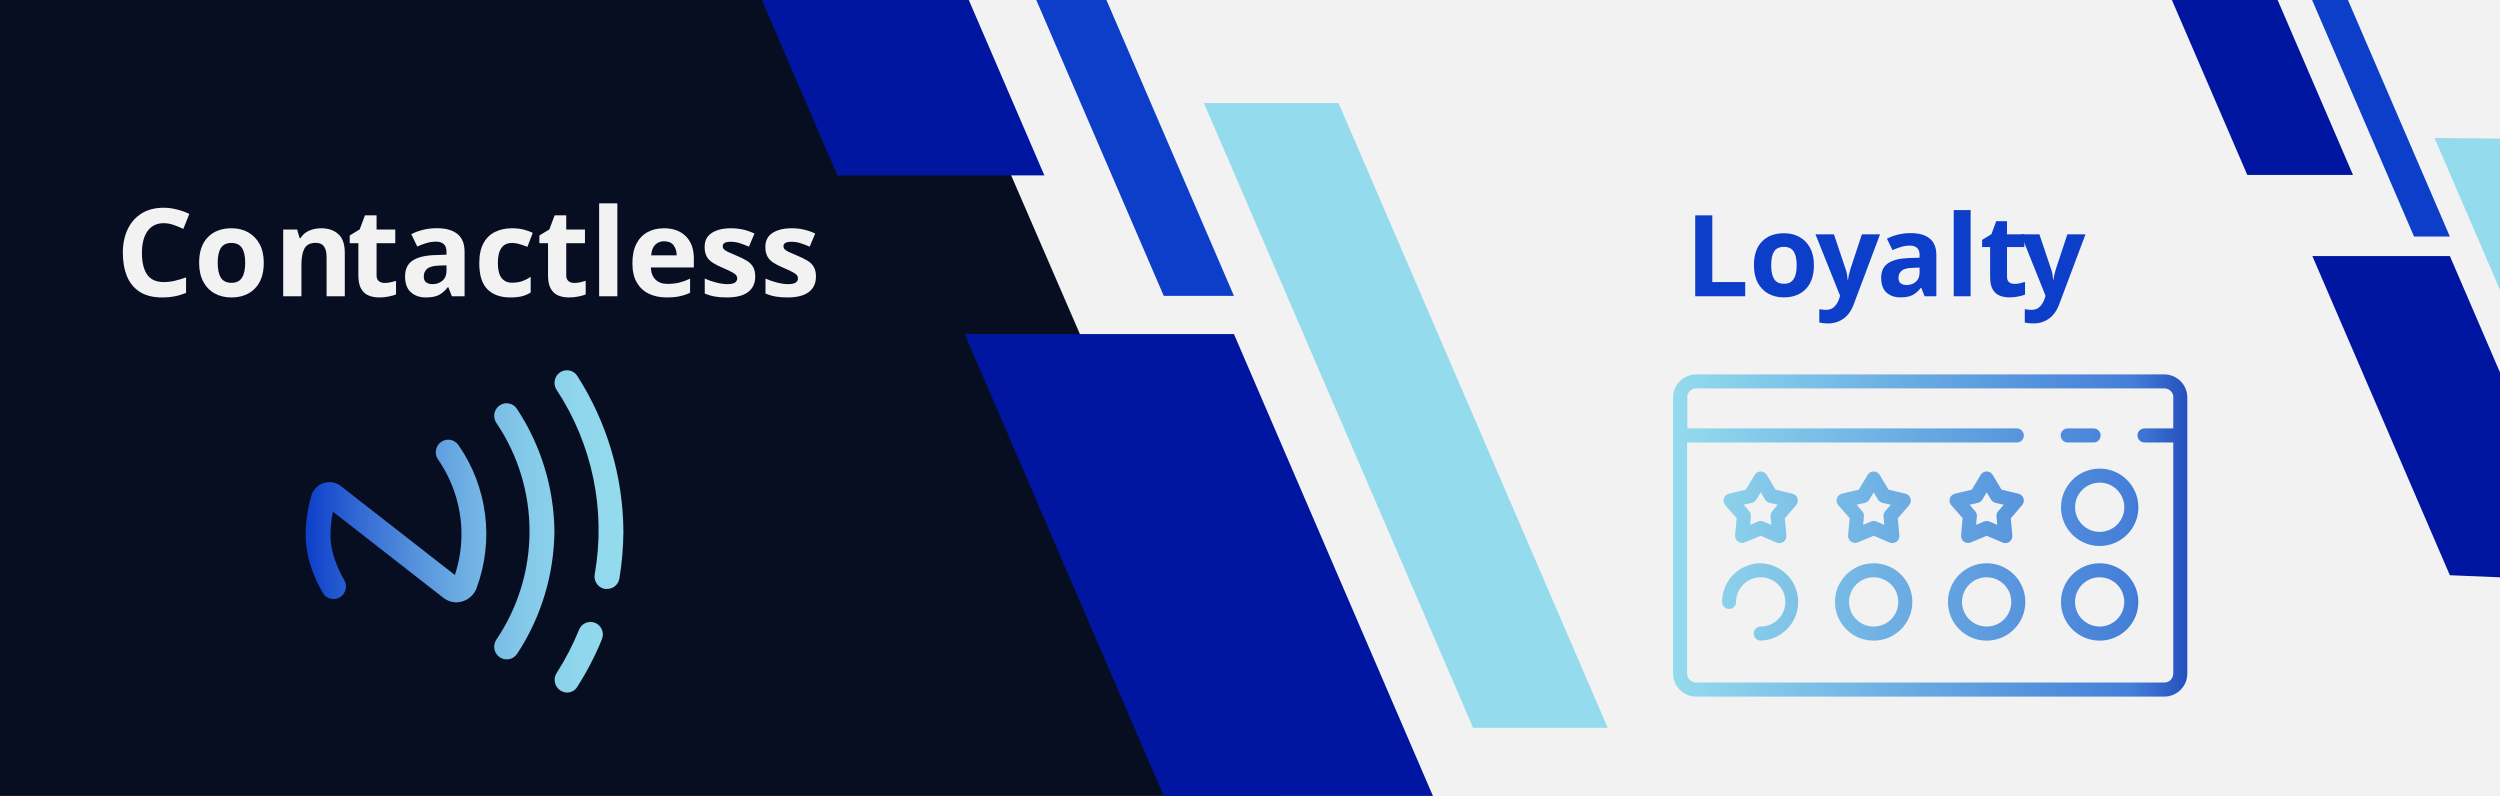
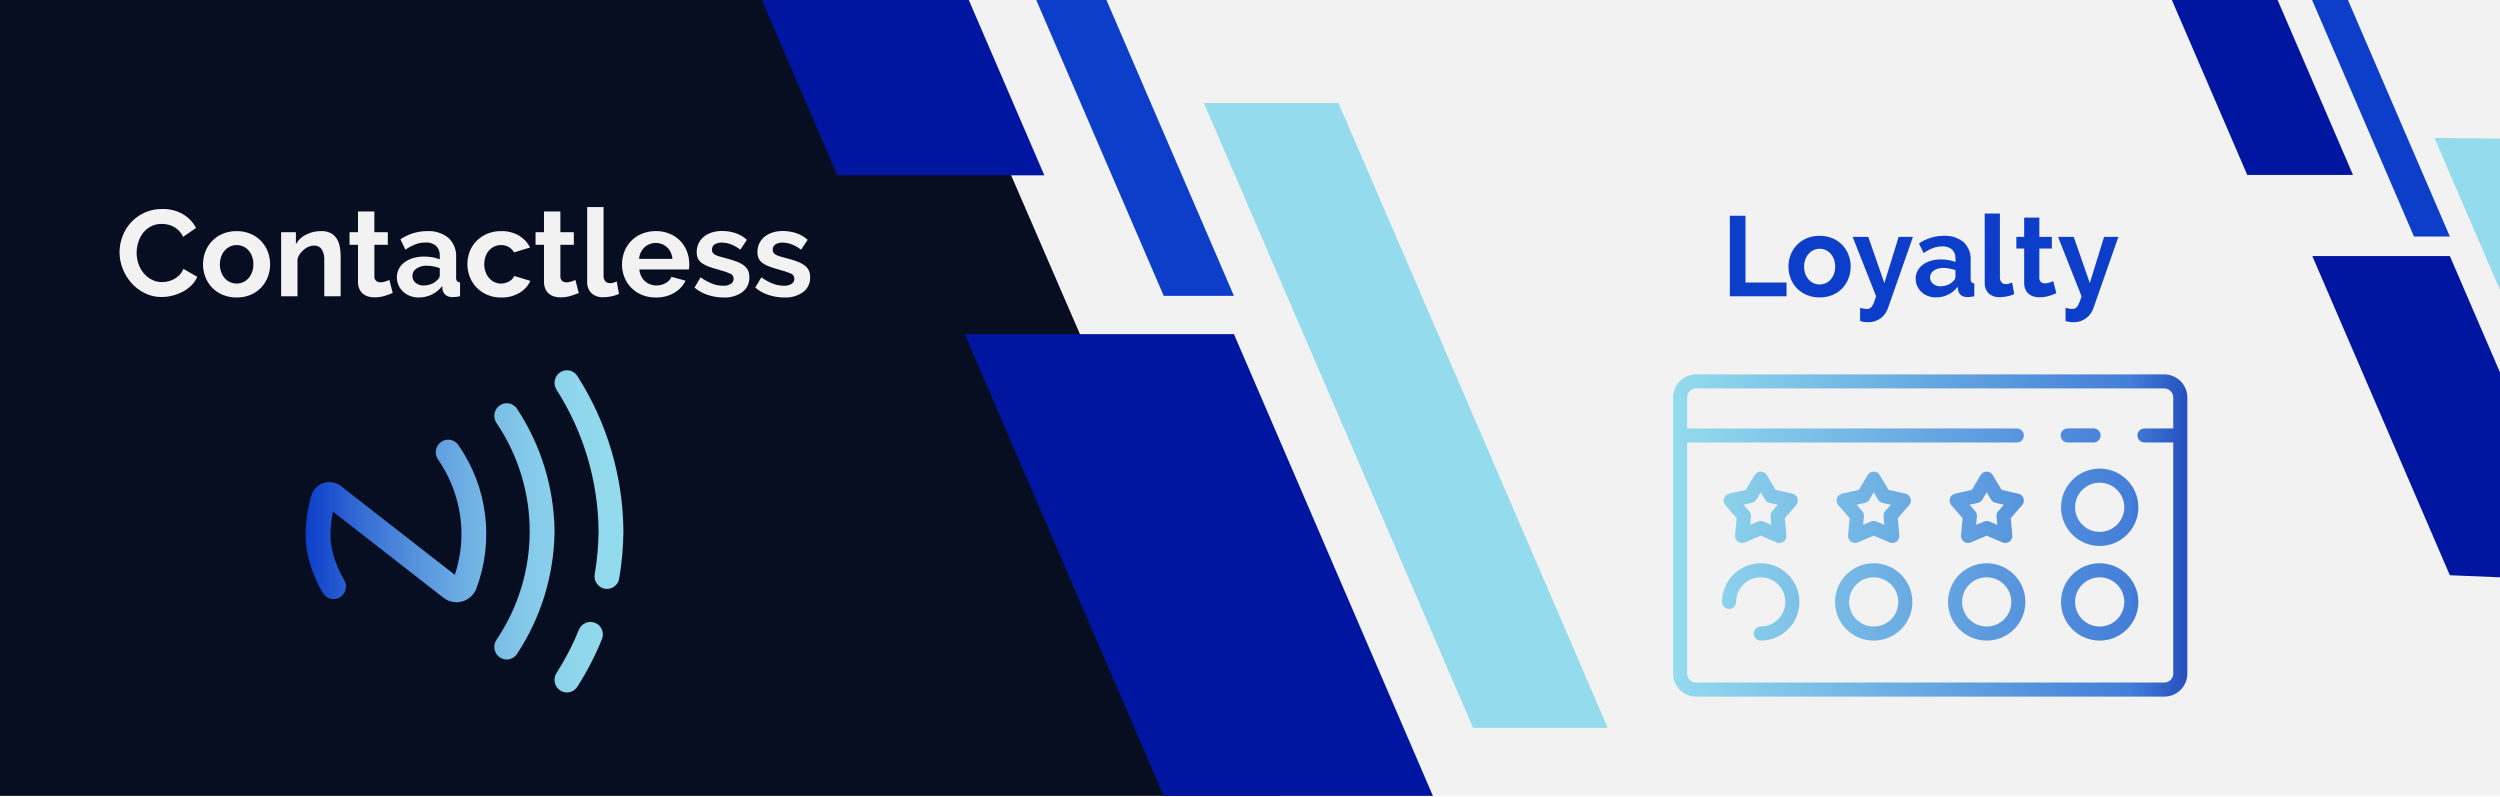
- <svg xmlns="http://www.w3.org/2000/svg" viewBox="0 0 622.27 198.22">
+ <svg xmlns="http://www.w3.org/2000/svg" viewBox="0 0 622.274 198.221">
  <defs>
-     <style>.cls-1{fill:none;}.cls-14,.cls-2{fill:#f2f2f2;}.cls-3{opacity:0.4;}.cls-4{fill:#080e22;}.cls-5{clip-path:url(#clip-path);}.cls-6{fill:#94dbed;}.cls-7{fill:#0016a1;}.cls-8,.cls-9{fill:#0d3eca;}.cls-9{font-size:28.22px;}.cls-14,.cls-9{font-family:Raleway-Bold, Raleway;font-weight:700;}.cls-10{letter-spacing:-0.02em;}.cls-11{letter-spacing:-0.02em;}.cls-12{letter-spacing:-0.01em;}.cls-13{letter-spacing:-0.03em;}.cls-14{font-size:30.42px;}.cls-15{letter-spacing:-0.01em;}.cls-16{fill:url(#linear-gradient);}.cls-17{fill:url(#linear-gradient-2);}</style>
+     <style>.cls-1{fill:none;}.cls-2{fill:#f2f2f2;}.cls-3{opacity:0.4;}.cls-4{fill:#080e22;}.cls-5{clip-path:url(#clip-path);}.cls-6{fill:#94dbed;}.cls-7{fill:#0016a1;}.cls-8{fill:#0d3eca;}.cls-9{fill:url(#linear-gradient);}.cls-10{fill:url(#linear-gradient-2);}</style>
    <clipPath id="clip-path">
-       <rect class="cls-1" width="622.27" height="198.11" transform="translate(622.27 198.11) rotate(180)" />
+       <rect class="cls-1" width="622.274" height="198.106" transform="translate(622.274 198.106) rotate(180)" />
    </clipPath>
-     <linearGradient id="linear-gradient" x1="416.44" y1="133.29" x2="562.97" y2="133.29" gradientUnits="userSpaceOnUse">
+     <linearGradient id="linear-gradient" x1="416.444" y1="133.288" x2="562.968" y2="133.288" gradientUnits="userSpaceOnUse">
      <stop offset="0" stop-color="#94dbed" />
-       <stop offset="0.78" stop-color="#447ed8" />
-       <stop offset="0.99" stop-color="#0016a1" />
+       <stop offset="0.776" stop-color="#447ed8" />
+       <stop offset="0.995" stop-color="#0016a1" />
    </linearGradient>
-     <linearGradient id="linear-gradient-2" x1="76.08" y1="132.26" x2="155.17" y2="132.26" gradientUnits="userSpaceOnUse">
+     <linearGradient id="linear-gradient-2" x1="76.075" y1="132.262" x2="155.173" y2="132.262" gradientUnits="userSpaceOnUse">
      <stop offset="0" stop-color="#0d3eca" />
-       <stop offset="0.17" stop-color="#336ad4" />
-       <stop offset="0.35" stop-color="#5693dd" />
-       <stop offset="0.52" stop-color="#71b2e4" />
-       <stop offset="0.69" stop-color="#84c9e9" />
-       <stop offset="0.86" stop-color="#90d6ec" />
+       <stop offset="0.167" stop-color="#336ad4" />
+       <stop offset="0.347" stop-color="#5693dd" />
+       <stop offset="0.524" stop-color="#71b2e4" />
+       <stop offset="0.695" stop-color="#84c9e9" />
+       <stop offset="0.857" stop-color="#90d6ec" />
      <stop offset="1" stop-color="#94dbed" />
    </linearGradient>
  </defs>
  <g id="Layer_2" data-name="Layer 2">
    <g id="OBJECTS">
-       <rect class="cls-2" width="622.27" height="198.11" transform="translate(622.27 198.11) rotate(180)" />
-       <polygon class="cls-4" points="0 198.11 318.59 198.11 232.78 0 0 0 0 198.11" />
+       <rect class="cls-2" width="622.274" height="198.106" transform="translate(622.274 198.106) rotate(180)" />
+       <polygon class="cls-4" points="0 198.106 318.594 198.106 232.781 0 0 0 0 198.106" />
      <g class="cls-5">
-         <polygon class="cls-6" points="400.17 181.16 333.17 25.66 299.67 25.66 366.67 181.16 400.17 181.16" />
-         <polygon class="cls-7" points="356.71 198.22 307.14 83.16 240.14 83.16 289.71 198.22 356.71 198.22" />
-         <polygon class="cls-8" points="307.14 73.65 275.4 0 257.94 0 289.67 73.65 307.14 73.65" />
-         <polygon class="cls-7" points="259.95 43.65 241.14 0 189.63 0 208.44 43.65 259.95 43.65" />
-         <polygon class="cls-6" points="622.27 57.89 622.27 34.5 605.98 34.35 622.27 72.17 622.27 57.89" />
-         <polygon class="cls-7" points="622.27 92.7 609.79 63.73 575.56 63.73 609.79 143.18 622.27 143.7 622.27 92.7" />
-         <polygon class="cls-8" points="609.79 58.87 584.42 0 575.5 0 600.87 58.87 609.79 58.87" />
-         <polygon class="cls-7" points="585.68 43.54 566.92 0 540.6 0 559.37 43.54 585.68 43.54" />
+         <polygon class="cls-6" points="400.169 181.155 333.169 25.661 299.669 25.661 366.669 181.155 400.169 181.155" />
+         <polygon class="cls-7" points="356.714 198.221 307.137 83.163 240.137 83.163 289.714 198.221 356.714 198.221" />
+         <polygon class="cls-8" points="307.137 73.651 275.402 0 257.935 0 289.67 73.651 307.137 73.651" />
+         <polygon class="cls-7" points="259.947 43.646 241.14 0 189.635 0 208.441 43.646 259.947 43.646" />
+         <polygon class="cls-6" points="622.274 57.891 622.274 34.496 605.977 34.353 622.274 72.175 622.274 57.891" />
+         <polygon class="cls-7" points="622.274 92.7 609.793 63.734 575.559 63.734 609.793 143.183 622.274 143.699 622.274 92.7" />
+         <polygon class="cls-8" points="609.793 58.874 584.425 0 575.5 0 600.868 58.874 609.793 58.874" />
+         <polygon class="cls-7" points="585.681 43.543 566.919 0 540.603 0 559.365 43.543 585.681 43.543" />
      </g>
-       <text class="cls-9" transform="translate(419.41 73.74)">
-         <tspan class="cls-10">L</tspan>
-         <tspan class="cls-11" x="15.89" y="0">o</tspan>
-         <tspan class="cls-12" x="32.48" y="0">y</tspan>
-         <tspan x="47.64" y="0">alt</tspan>
-         <tspan class="cls-13" x="83.62" y="0">y</tspan>
-       </text>
-       <text class="cls-14" transform="translate(28.81 73.74)">Co<tspan class="cls-15" x="39.31" y="0">n</tspan>
-         <tspan x="57.53" y="0">tactless</tspan>
-       </text>
-       <text />
-       <text />
+       <path class="cls-8" d="M430.571,73.743V53.706h3.895V70.329h10.217v3.414Z" />
+       <path class="cls-8" d="M452.923,74.026a8.112,8.112,0,0,1-3.245-.621,7.271,7.271,0,0,1-2.441-1.68,7.414,7.414,0,0,1-1.539-2.441,7.972,7.972,0,0,1-.536-2.906,8.056,8.056,0,0,1,.536-2.935A7.414,7.414,0,0,1,447.237,61a7.269,7.269,0,0,1,2.441-1.679,8.1,8.1,0,0,1,3.245-.622,8,8,0,0,1,3.231.622A7.31,7.31,0,0,1,458.581,61a7.4,7.4,0,0,1,1.538,2.441,8.035,8.035,0,0,1,.536,2.935,7.951,7.951,0,0,1-.536,2.906,7.522,7.522,0,0,1-1.523,2.441,7.138,7.138,0,0,1-2.428,1.68A8.112,8.112,0,0,1,452.923,74.026Zm-3.866-7.648a5.143,5.143,0,0,0,.3,1.792,4.389,4.389,0,0,0,.818,1.4,3.662,3.662,0,0,0,1.229.917,3.744,3.744,0,0,0,3.047,0,3.668,3.668,0,0,0,1.228-.917,4.361,4.361,0,0,0,.818-1.411,5.265,5.265,0,0,0,.3-1.807,5.169,5.169,0,0,0-.3-1.777,4.355,4.355,0,0,0-.818-1.412,3.682,3.682,0,0,0-1.228-.917,3.605,3.605,0,0,0-1.524-.324,3.476,3.476,0,0,0-1.523.338,3.845,3.845,0,0,0-1.229.932,4.35,4.35,0,0,0-.818,1.411A5.175,5.175,0,0,0,449.057,66.378Z" />
+       <path class="cls-8" d="M463,76.622a7.457,7.457,0,0,0,.932.212,5.069,5.069,0,0,0,.762.07,1.614,1.614,0,0,0,.676-.141,1.45,1.45,0,0,0,.565-.494,4.831,4.831,0,0,0,.509-.973q.253-.621.536-1.553l-5.842-14.788h3.894l4.007,11.515,3.556-11.515h3.557l-6.209,17.724a5.311,5.311,0,0,1-1.834,2.54,5.167,5.167,0,0,1-3.218.987,6.248,6.248,0,0,1-.917-.07A5.95,5.95,0,0,1,463,79.9Z" />
+       <path class="cls-8" d="M481.878,74.026a5.616,5.616,0,0,1-2-.353,4.8,4.8,0,0,1-1.608-.988,4.6,4.6,0,0,1-1.059-1.482,4.483,4.483,0,0,1-.381-1.862,4.106,4.106,0,0,1,.466-1.933,4.437,4.437,0,0,1,1.3-1.51,6.459,6.459,0,0,1,1.99-.974,8.679,8.679,0,0,1,2.54-.352,10.933,10.933,0,0,1,1.933.169,7.922,7.922,0,0,1,1.68.48v-.847a2.966,2.966,0,0,0-.833-2.257,3.46,3.46,0,0,0-2.469-.791,6.544,6.544,0,0,0-2.315.423,10.8,10.8,0,0,0-2.314,1.242l-1.157-2.4A10.922,10.922,0,0,1,483.8,58.7a7.205,7.205,0,0,1,4.953,1.567,5.738,5.738,0,0,1,1.764,4.529v4.6a1.324,1.324,0,0,0,.212.847.922.922,0,0,0,.691.282v3.217a8.4,8.4,0,0,1-1.665.2,2.519,2.519,0,0,1-1.651-.48,2.061,2.061,0,0,1-.72-1.27l-.084-.818a6.543,6.543,0,0,1-2.4,1.975A6.886,6.886,0,0,1,481.878,74.026Zm1.072-2.766a4.929,4.929,0,0,0,1.821-.339,3.3,3.3,0,0,0,1.341-.9,1.359,1.359,0,0,0,.621-1.072V67.253a9.21,9.21,0,0,0-1.468-.409,7.872,7.872,0,0,0-1.525-.156,4.039,4.039,0,0,0-2.4.663,1.993,1.993,0,0,0-.932,1.68,2.017,2.017,0,0,0,.735,1.594A2.661,2.661,0,0,0,482.95,71.26Z" />
+       <path class="cls-8" d="M494.013,53.142H497.8V69a1.863,1.863,0,0,0,.395,1.27,1.415,1.415,0,0,0,1.129.452,2.857,2.857,0,0,0,.748-.113,5.065,5.065,0,0,0,.776-.282l.508,2.878a7.308,7.308,0,0,1-1.779.565,9.743,9.743,0,0,1-1.834.2,3.783,3.783,0,0,1-2.751-.945,3.585,3.585,0,0,1-.974-2.7Z" />
+       <path class="cls-8" d="M511.849,72.981a16.857,16.857,0,0,1-1.863.678,7.817,7.817,0,0,1-2.314.338,5.388,5.388,0,0,1-1.481-.2,3.243,3.243,0,0,1-1.214-.635,3.1,3.1,0,0,1-.833-1.129,4.083,4.083,0,0,1-.31-1.679V61.862h-1.947V58.955h1.947v-4.8h3.781v4.8h3.105v2.907h-3.105v7.225a1.338,1.338,0,0,0,.41,1.114,1.556,1.556,0,0,0,1,.325,3.478,3.478,0,0,0,1.157-.2q.564-.2.9-.339Z" />
+       <path class="cls-8" d="M514.134,76.622a7.5,7.5,0,0,0,.932.212,5.046,5.046,0,0,0,.761.07,1.62,1.62,0,0,0,.678-.141,1.45,1.45,0,0,0,.565-.494,4.889,4.889,0,0,0,.507-.973q.254-.621.536-1.553l-5.841-14.788h3.894l4.008,11.515,3.556-11.515h3.555l-6.208,17.724a5.307,5.307,0,0,1-1.835,2.54,5.157,5.157,0,0,1-3.216.987,6.251,6.251,0,0,1-.918-.07,5.975,5.975,0,0,1-.974-.24Z" />
+       <path class="cls-2" d="M29.754,62.791a11.206,11.206,0,0,1,.714-3.91A10.482,10.482,0,0,1,35.9,52.964a10.331,10.331,0,0,1,4.5-.944,9.824,9.824,0,0,1,5.157,1.309,8.364,8.364,0,0,1,3.24,3.407l-3.225,2.221a5.536,5.536,0,0,0-1.034-1.536,5.2,5.2,0,0,0-1.309-.989,5.91,5.91,0,0,0-1.46-.532,6.907,6.907,0,0,0-1.491-.168,5.658,5.658,0,0,0-2.753.639,6.049,6.049,0,0,0-1.947,1.658,7.313,7.313,0,0,0-1.172,2.313,8.736,8.736,0,0,0-.4,2.57,8.4,8.4,0,0,0,.457,2.754,7.317,7.317,0,0,0,1.293,2.327,6.48,6.48,0,0,0,2.008,1.613,5.487,5.487,0,0,0,2.572.608,6.736,6.736,0,0,0,1.52-.182,5.7,5.7,0,0,0,2.83-1.6,4.715,4.715,0,0,0,.974-1.5L49.1,68.906a6.505,6.505,0,0,1-1.475,2.145,9.5,9.5,0,0,1-2.161,1.567,11.027,11.027,0,0,1-2.57.973,11.261,11.261,0,0,1-2.678.335,9.19,9.19,0,0,1-4.229-.974,11,11,0,0,1-3.3-2.54,11.8,11.8,0,0,1-2.16-3.56A11.108,11.108,0,0,1,29.754,62.791Z" />
+       <path class="cls-2" d="M58.9,74.048a8.734,8.734,0,0,1-3.5-.67,7.854,7.854,0,0,1-2.632-1.81,8.021,8.021,0,0,1-1.658-2.632,8.573,8.573,0,0,1-.578-3.133,8.669,8.669,0,0,1,.578-3.165,8.017,8.017,0,0,1,1.658-2.631A7.854,7.854,0,0,1,55.4,58.2a8.751,8.751,0,0,1,3.5-.67,8.642,8.642,0,0,1,3.483.67A7.881,7.881,0,0,1,65,60.007a8.017,8.017,0,0,1,1.658,2.631,8.69,8.69,0,0,1,.578,3.165,8.594,8.594,0,0,1-.578,3.133,8.132,8.132,0,0,1-1.643,2.632,7.688,7.688,0,0,1-2.616,1.81A8.741,8.741,0,0,1,58.9,74.048ZM54.732,65.8a5.577,5.577,0,0,0,.319,1.932,4.726,4.726,0,0,0,.882,1.506,3.938,3.938,0,0,0,1.324.988,4.031,4.031,0,0,0,3.286,0,3.934,3.934,0,0,0,1.323-.988,4.7,4.7,0,0,0,.883-1.521,5.682,5.682,0,0,0,.319-1.948,5.587,5.587,0,0,0-.319-1.916,4.689,4.689,0,0,0-.883-1.522,3.934,3.934,0,0,0-1.323-.988A3.888,3.888,0,0,0,58.9,61a3.733,3.733,0,0,0-1.643.365,4.122,4.122,0,0,0-1.324,1,4.693,4.693,0,0,0-.882,1.521A5.616,5.616,0,0,0,54.732,65.8Z" />
+       <path class="cls-2" d="M84.791,73.743H80.714V64.8a4.668,4.668,0,0,0-.669-2.8,2.2,2.2,0,0,0-1.857-.883,3.5,3.5,0,0,0-1.247.244,4.61,4.61,0,0,0-1.2.684A5.587,5.587,0,0,0,74.72,63.1a4.165,4.165,0,0,0-.67,1.338v9.31H69.973V57.8h3.682v2.951a6.037,6.037,0,0,1,2.556-2.373,8.205,8.205,0,0,1,3.772-.852,4.81,4.81,0,0,1,2.435.548,3.962,3.962,0,0,1,1.46,1.43,5.989,5.989,0,0,1,.714,2.008,13.143,13.143,0,0,1,.2,2.282Z" />
+       <path class="cls-2" d="M97.751,72.922a18.226,18.226,0,0,1-2.008.73,8.418,8.418,0,0,1-2.495.365,5.79,5.79,0,0,1-1.6-.213,3.514,3.514,0,0,1-1.308-.684,3.348,3.348,0,0,1-.9-1.217,4.389,4.389,0,0,1-.335-1.81V60.935h-2.1V57.8h2.1V52.629h4.077V57.8h3.347v3.134H93.187v7.788a1.45,1.45,0,0,0,.441,1.2,1.685,1.685,0,0,0,1.08.35,3.754,3.754,0,0,0,1.248-.213q.608-.213.973-.365Z" />
+       <path class="cls-2" d="M104.231,74.048a6.035,6.035,0,0,1-2.16-.381,5.159,5.159,0,0,1-1.734-1.065,4.933,4.933,0,0,1-1.142-1.6A4.849,4.849,0,0,1,98.785,69a4.421,4.421,0,0,1,.5-2.084,4.792,4.792,0,0,1,1.4-1.628,6.978,6.978,0,0,1,2.145-1.049,9.375,9.375,0,0,1,2.738-.38,11.773,11.773,0,0,1,2.084.182,8.523,8.523,0,0,1,1.811.517v-.913a3.2,3.2,0,0,0-.9-2.433,3.733,3.733,0,0,0-2.662-.852,7.055,7.055,0,0,0-2.495.456,11.545,11.545,0,0,0-2.494,1.339l-1.248-2.586a11.771,11.771,0,0,1,6.633-2.039,7.769,7.769,0,0,1,5.339,1.689,6.19,6.19,0,0,1,1.9,4.883v4.959a1.442,1.442,0,0,0,.227.913,1,1,0,0,0,.746.3v3.468a9.079,9.079,0,0,1-1.8.213,2.717,2.717,0,0,1-1.78-.517,2.212,2.212,0,0,1-.775-1.369l-.092-.882a7.06,7.06,0,0,1-2.586,2.13A7.442,7.442,0,0,1,104.231,74.048Zm1.155-2.982a5.3,5.3,0,0,0,1.963-.365,3.561,3.561,0,0,0,1.446-.974,1.466,1.466,0,0,0,.669-1.156V66.746a10.013,10.013,0,0,0-1.582-.442,8.657,8.657,0,0,0-1.643-.167,4.359,4.359,0,0,0-2.586.715,2.147,2.147,0,0,0-1.005,1.81,2.182,2.182,0,0,0,.791,1.72A2.875,2.875,0,0,0,105.386,71.066Z" />
+       <path class="cls-2" d="M116.34,65.772a8.664,8.664,0,0,1,.578-3.164,7.691,7.691,0,0,1,1.674-2.616,8.136,8.136,0,0,1,2.646-1.795,8.755,8.755,0,0,1,3.5-.67,8.389,8.389,0,0,1,4.457,1.126,7.2,7.2,0,0,1,2.754,2.951l-3.986,1.217a3.583,3.583,0,0,0-1.37-1.354A3.827,3.827,0,0,0,124.707,61a3.89,3.89,0,0,0-1.644.35,4.041,4.041,0,0,0-1.323.973,4.517,4.517,0,0,0-.882,1.506,5.689,5.689,0,0,0-.319,1.947,5.452,5.452,0,0,0,.334,1.948,4.911,4.911,0,0,0,.9,1.521,3.938,3.938,0,0,0,1.324.988,3.8,3.8,0,0,0,1.613.35,3.91,3.91,0,0,0,2.023-.547,3.083,3.083,0,0,0,1.293-1.339l3.985,1.217a6.689,6.689,0,0,1-2.708,2.981,8.5,8.5,0,0,1-4.533,1.157,8.741,8.741,0,0,1-3.5-.67,7.929,7.929,0,0,1-4.335-4.457A8.526,8.526,0,0,1,116.34,65.772Z" />
+       <path class="cls-2" d="M144.055,72.922a18.126,18.126,0,0,1-2.007.73,8.42,8.42,0,0,1-2.5.365,5.788,5.788,0,0,1-1.6-.213,3.514,3.514,0,0,1-1.308-.684,3.326,3.326,0,0,1-.9-1.217,4.389,4.389,0,0,1-.335-1.81V60.935h-2.1V57.8h2.1V52.629h4.077V57.8h3.347v3.134h-3.347v7.788a1.45,1.45,0,0,0,.44,1.2,1.687,1.687,0,0,0,1.08.35,3.75,3.75,0,0,0,1.248-.213q.609-.213.974-.365Z" />
+       <path class="cls-2" d="M146.154,51.534h4.077v17.1A2.01,2.01,0,0,0,150.657,70a1.528,1.528,0,0,0,1.217.487,3.051,3.051,0,0,0,.806-.121,5.536,5.536,0,0,0,.837-.305l.547,3.1a7.859,7.859,0,0,1-1.916.609,10.541,10.541,0,0,1-1.977.213,4.085,4.085,0,0,1-2.967-1.019,3.869,3.869,0,0,1-1.05-2.906Z" />
+       <path class="cls-2" d="M163.222,74.048a8.847,8.847,0,0,1-3.468-.655,7.813,7.813,0,0,1-4.335-4.4,8.382,8.382,0,0,1-.594-3.133,8.867,8.867,0,0,1,.578-3.21,7.827,7.827,0,0,1,1.674-2.647,7.962,7.962,0,0,1,2.662-1.81,8.864,8.864,0,0,1,3.514-.67,8.645,8.645,0,0,1,3.483.67,8.019,8.019,0,0,1,2.617,1.795A7.642,7.642,0,0,1,171,62.608a8.721,8.721,0,0,1,.562,3.1q0,.4-.014.761a3.1,3.1,0,0,1-.077.608H159.145a4.746,4.746,0,0,0,.457,1.674,4.1,4.1,0,0,0,2.251,2.038,4.286,4.286,0,0,0,1.522.274,4.711,4.711,0,0,0,2.3-.593,3.147,3.147,0,0,0,1.475-1.567l3.5.974a7.116,7.116,0,0,1-2.814,3A8.715,8.715,0,0,1,163.222,74.048Zm4.138-9.615a4.247,4.247,0,0,0-1.323-2.875,4.151,4.151,0,0,0-5.644.016,4.155,4.155,0,0,0-.9,1.247,4.375,4.375,0,0,0-.411,1.612Z" />
+       <path class="cls-2" d="M180.077,74.048a12.332,12.332,0,0,1-3.925-.639,9.586,9.586,0,0,1-3.286-1.826l1.521-2.555a13.1,13.1,0,0,0,2.845,1.567,7.627,7.627,0,0,0,2.754.532,3.481,3.481,0,0,0,1.916-.456,1.47,1.47,0,0,0,.7-1.308,1.308,1.308,0,0,0-.821-1.248A17.715,17.715,0,0,0,179.1,67.2q-1.551-.426-2.646-.821a6.763,6.763,0,0,1-1.765-.9,3.071,3.071,0,0,1-.974-1.156,3.687,3.687,0,0,1-.3-1.567,4.967,4.967,0,0,1,.471-2.19,4.789,4.789,0,0,1,1.324-1.659,6.123,6.123,0,0,1,1.993-1.049,8.077,8.077,0,0,1,2.479-.365,10.662,10.662,0,0,1,3.363.517,8.219,8.219,0,0,1,2.875,1.673l-1.644,2.465a9.534,9.534,0,0,0-2.357-1.339,6.473,6.473,0,0,0-2.267-.426,3.289,3.289,0,0,0-1.734.426,1.482,1.482,0,0,0-.7,1.369,1.317,1.317,0,0,0,.167.7,1.48,1.48,0,0,0,.533.487,5.174,5.174,0,0,0,.958.411c.4.131.887.269,1.475.41q1.644.426,2.815.852a7.685,7.685,0,0,1,1.917.974,3.462,3.462,0,0,1,1.094,1.262A3.87,3.87,0,0,1,186.527,69a4.438,4.438,0,0,1-1.734,3.7A7.478,7.478,0,0,1,180.077,74.048Z" />
+       <path class="cls-2" d="M195.2,74.048a12.332,12.332,0,0,1-3.925-.639,9.586,9.586,0,0,1-3.286-1.826l1.521-2.555a13.1,13.1,0,0,0,2.845,1.567,7.627,7.627,0,0,0,2.754.532,3.481,3.481,0,0,0,1.916-.456,1.47,1.47,0,0,0,.7-1.308,1.308,1.308,0,0,0-.821-1.248,17.715,17.715,0,0,0-2.678-.913q-1.551-.426-2.646-.821a6.763,6.763,0,0,1-1.765-.9,3.058,3.058,0,0,1-.973-1.156,3.672,3.672,0,0,1-.305-1.567,4.954,4.954,0,0,1,.472-2.19,4.775,4.775,0,0,1,1.323-1.659,6.123,6.123,0,0,1,1.993-1.049A8.077,8.077,0,0,1,194.8,57.5a10.662,10.662,0,0,1,3.363.517,8.219,8.219,0,0,1,2.875,1.673L199.4,62.152a9.517,9.517,0,0,0-2.357-1.339,6.473,6.473,0,0,0-2.267-.426,3.292,3.292,0,0,0-1.734.426,1.482,1.482,0,0,0-.7,1.369,1.308,1.308,0,0,0,.168.7,1.468,1.468,0,0,0,.532.487,5.174,5.174,0,0,0,.958.411c.395.131.887.269,1.475.41q1.644.426,2.815.852a7.685,7.685,0,0,1,1.917.974,3.474,3.474,0,0,1,1.095,1.262,3.884,3.884,0,0,1,.35,1.719,4.438,4.438,0,0,1-1.734,3.7A7.476,7.476,0,0,1,195.2,74.048Z" />
      <g id="Layer_2-2" data-name="Layer 2">
-         <path class="cls-16" d="M512.92,108.39a1.75,1.75,0,0,1,1.75-1.75h6.44a1.75,1.75,0,0,1,0,3.5h-6.44A1.76,1.76,0,0,1,512.92,108.39Zm31.52,0v59.27a5.73,5.73,0,0,1-5.72,5.73H422.17a5.75,5.75,0,0,1-5.73-5.73V98.94a5.76,5.76,0,0,1,5.73-5.75H538.72a5.74,5.74,0,0,1,5.72,5.75Zm-3.5,59.27V110.14h-7.16a1.75,1.75,0,0,1,0-3.5h7.16V98.91a2.09,2.09,0,0,0,0-.43,2.26,2.26,0,0,0-2.2-1.8H422.19a2.27,2.27,0,0,0-2.2,1.8,2.09,2.09,0,0,0,0,.43v7.73H502a1.75,1.75,0,0,1,0,3.5H419.94v57.52a2.24,2.24,0,0,0,2.23,2.23H538.72a2.22,2.22,0,0,0,2.22-2.23Zm-8.68-41.39a9.63,9.63,0,1,1-9.63-9.63h0a9.65,9.65,0,0,1,9.63,9.63Zm-3.5,0a6.13,6.13,0,1,0-6.13,6.12,6.12,6.12,0,0,0,6.13-6.12Zm-90.5,13.93a9.64,9.64,0,0,0-9.63,9.62,1.75,1.75,0,1,0,3.5,0,6.13,6.13,0,1,1,6.13,6.13,1.75,1.75,0,0,0,0,3.5,9.63,9.63,0,0,0,0-19.25ZM476,149.82a9.63,9.63,0,1,1-9.63-9.62h0a9.63,9.63,0,0,1,9.63,9.63Zm-3.5,0a6.13,6.13,0,1,0-6.13,6.13,6.12,6.12,0,0,0,6.13-6.13Zm31.62,0a9.63,9.63,0,1,1-9.62-9.62h0a9.63,9.63,0,0,1,9.62,9.63Zm-3.5,0a6.13,6.13,0,1,0-6.12,6.13,6.12,6.12,0,0,0,6.12-6.13Zm31.63,0a9.63,9.63,0,1,1-9.63-9.62h0a9.63,9.63,0,0,1,9.63,9.63Zm-3.5,0a6.13,6.13,0,1,0-6.13,6.13,6.13,6.13,0,0,0,6.13-6.13Zm-99.32-24.08a1.76,1.76,0,0,1,.17-2.47,1.84,1.84,0,0,1,.76-.39l4.19-1,2.2-3.68a1.75,1.75,0,0,1,2.4-.6,1.72,1.72,0,0,1,.6.6l2.2,3.68,4.19,1a1.75,1.75,0,0,1,1.31,2.1,1.71,1.71,0,0,1-.38.76L444.25,129l.39,4.28a1.75,1.75,0,0,1-1.58,1.9,1.78,1.78,0,0,1-.85-.14l-3.95-1.68L434.31,135a1.75,1.75,0,0,1-2.3-.92,1.71,1.71,0,0,1-.13-.84l.39-4.28Zm4.57-.1,1.39,1.59a1.73,1.73,0,0,1,.42,1.31l-.19,2.1,1.95-.83a1.72,1.72,0,0,1,1.37,0l1.95.83-.19-2.11a1.72,1.72,0,0,1,.42-1.3l1.39-1.6-2.06-.47a1.75,1.75,0,0,1-1.11-.81l-1.08-1.81-1.09,1.81a1.7,1.7,0,0,1-1.11.81Zm23.56.1a1.75,1.75,0,0,1,.17-2.47,1.84,1.84,0,0,1,.76-.39l4.18-1,2.2-3.68a1.76,1.76,0,0,1,2.41-.6,1.7,1.7,0,0,1,.59.6l2.2,3.68,4.19,1a1.77,1.77,0,0,1,1.32,2.1,1.84,1.84,0,0,1-.39.76L472.38,129l.38,4.28a1.74,1.74,0,0,1-2.43,1.76l-3.95-1.68L462.43,135a1.76,1.76,0,0,1-2.43-1.76l.39-4.28Zm4.56-.1,1.39,1.59a1.74,1.74,0,0,1,.43,1.31l-.19,2.1,1.94-.83a1.74,1.74,0,0,1,1.38,0l1.94.83-.19-2.1a1.74,1.74,0,0,1,.43-1.31l1.38-1.59-2.06-.47a1.79,1.79,0,0,1-1.11-.81l-1.08-1.81-1.09,1.81a1.76,1.76,0,0,1-1.11.81Zm23.56.1a1.75,1.75,0,0,1,.17-2.47,1.84,1.84,0,0,1,.76-.39l4.19-1,2.2-3.68a1.75,1.75,0,0,1,2.4-.6,1.72,1.72,0,0,1,.6.6l2.2,3.68,4.19,1a1.75,1.75,0,0,1,1.31,2.1,1.82,1.82,0,0,1-.38.76L500.5,129l.39,4.28a1.75,1.75,0,0,1-2.44,1.76l-3.94-1.68L490.56,135a1.75,1.75,0,0,1-2.3-.92,1.71,1.71,0,0,1-.13-.84l.38-4.28Zm4.57-.1,1.38,1.59a1.74,1.74,0,0,1,.43,1.31l-.19,2.1,1.94-.83a1.83,1.83,0,0,1,1.38,0l1.94.83-.19-2.1a1.78,1.78,0,0,1,.43-1.31l1.39-1.59-2.06-.47a1.74,1.74,0,0,1-1.11-.81l-1.09-1.81-1.08,1.81a1.79,1.79,0,0,1-1.11.81Z" />
+         <path class="cls-9" d="M512.924,108.388a1.75,1.75,0,0,1,1.75-1.75h6.437a1.75,1.75,0,0,1,0,3.5h-6.437A1.751,1.751,0,0,1,512.924,108.388Zm31.52,0v59.275a5.731,5.731,0,0,1-5.725,5.725H422.169a5.732,5.732,0,0,1-5.725-5.725V98.937a5.755,5.755,0,0,1,5.725-5.749H538.716a5.754,5.754,0,0,1,5.728,5.749Zm-3.5,59.272V110.141H533.78a1.75,1.75,0,0,1,0-3.5h7.164V98.913a2.133,2.133,0,0,0-.043-.43,2.253,2.253,0,0,0-2.2-1.8H422.191a2.254,2.254,0,0,0-2.2,1.8,2.288,2.288,0,0,0-.043.43v7.729h82.059a1.75,1.75,0,0,1,0,3.5H419.944v57.521a2.228,2.228,0,0,0,2.225,2.225H538.716a2.227,2.227,0,0,0,2.228-2.225Zm-8.685-41.393a9.625,9.625,0,1,1-9.625-9.625h0a9.635,9.635,0,0,1,9.622,9.628Zm-3.5,0a6.125,6.125,0,1,0-6.125,6.125,6.125,6.125,0,0,0,6.125-6.125Zm-90.5,13.932a9.636,9.636,0,0,0-9.625,9.625,1.75,1.75,0,1,0,3.5,0,6.125,6.125,0,1,1,6.125,6.125,1.75,1.75,0,0,0,0,3.5,9.625,9.625,0,0,0,0-19.25Zm37.749,9.625a9.625,9.625,0,1,1-9.625-9.625h0a9.635,9.635,0,0,1,9.625,9.628Zm-3.5,0a6.125,6.125,0,1,0-6.125,6.125,6.125,6.125,0,0,0,6.125-6.125Zm31.624,0a9.625,9.625,0,1,1-9.625-9.625h0a9.635,9.635,0,0,1,9.625,9.628Zm-3.5,0a6.125,6.125,0,1,0-6.125,6.125,6.125,6.125,0,0,0,6.125-6.125Zm31.624,0a9.625,9.625,0,1,1-9.625-9.625h0a9.635,9.635,0,0,1,9.625,9.628Zm-3.5,0a6.125,6.125,0,1,0-6.125,6.125,6.125,6.125,0,0,0,6.125-6.125Zm-99.312-24.086a1.75,1.75,0,0,1,.929-2.857l4.187-.957,2.2-3.686a1.749,1.749,0,0,1,3,0l2.2,3.686,4.188.957a1.75,1.75,0,0,1,.929,2.857l-2.826,3.234.393,4.276a1.75,1.75,0,0,1-2.431,1.766l-3.954-1.686-3.948,1.687a1.75,1.75,0,0,1-2.431-1.766l.385-4.276Zm4.562-.1,1.392,1.592a1.75,1.75,0,0,1,.425,1.308l-.189,2.1,1.943-.83a1.747,1.747,0,0,1,1.375,0l1.944.831-.189-2.105a1.754,1.754,0,0,1,.425-1.308l1.392-1.592-2.062-.471a1.756,1.756,0,0,1-1.112-.808l-1.085-1.814-1.084,1.814a1.749,1.749,0,0,1-1.112.809Zm23.562.1a1.75,1.75,0,0,1,.929-2.857l4.187-.957,2.2-3.686a1.749,1.749,0,0,1,3,0l2.2,3.686,4.187.957a1.75,1.75,0,0,1,.929,2.857l-2.825,3.234.385,4.277a1.75,1.75,0,0,1-2.431,1.766l-3.946-1.687-3.949,1.687a1.751,1.751,0,0,1-2.43-1.767l.385-4.277Zm4.563-.1,1.391,1.592a1.75,1.75,0,0,1,.425,1.308l-.189,2.1,1.944-.831a1.747,1.747,0,0,1,1.375,0l1.944.831-.189-2.1a1.758,1.758,0,0,1,.425-1.308l1.387-1.59-2.061-.471a1.756,1.756,0,0,1-1.112-.808l-1.085-1.815-1.085,1.815a1.753,1.753,0,0,1-1.112.808Zm23.562.1a1.75,1.75,0,0,1,.929-2.857l4.187-.957,2.2-3.686a1.749,1.749,0,0,1,3,0l2.2,3.686,4.187.957a1.75,1.75,0,0,1,.929,2.857l-2.825,3.234.385,4.277a1.75,1.75,0,0,1-2.431,1.766l-3.947-1.687-3.949,1.687a1.752,1.752,0,0,1-2.431-1.766l.385-4.277Zm4.563-.1,1.388,1.594a1.75,1.75,0,0,1,.425,1.308l-.189,2.105,1.944-.831a1.747,1.747,0,0,1,1.375,0l1.944.831-.189-2.105a1.758,1.758,0,0,1,.425-1.308l1.391-1.592-2.061-.471a1.756,1.756,0,0,1-1.112-.808l-1.085-1.815-1.085,1.815a1.753,1.753,0,0,1-1.112.808Z" />
      </g>
-       <path class="cls-17" d="M151.08,146.59a3.23,3.23,0,0,1-.53,0,3.14,3.14,0,0,1-2.52-3.63A63.43,63.43,0,0,0,138.52,97a3.17,3.17,0,0,1,.91-4.34,3.06,3.06,0,0,1,4.27.92,72.72,72.72,0,0,1,11.47,38.64v.06a74.09,74.09,0,0,1-1,11.71A3.09,3.09,0,0,1,151.08,146.59Zm-7.38,24.34a72.19,72.19,0,0,0,6.12-11.81,3.15,3.15,0,0,0-1.68-4.09,3.07,3.07,0,0,0-4,1.7,66.41,66.41,0,0,1-5.59,10.79,3.16,3.16,0,0,0,.91,4.33,3,3,0,0,0,4.27-.92Zm-15-8.16A56.51,56.51,0,0,0,138,132.3v-.08a56.51,56.51,0,0,0-9.34-30.47,3.06,3.06,0,0,0-4.28-.85,3.15,3.15,0,0,0-.85,4.34,48.18,48.18,0,0,1,0,54,3.16,3.16,0,0,0,.85,4.35,3,3,0,0,0,1.71.53A3.07,3.07,0,0,0,128.69,162.77Zm-13.6-13.08a5.38,5.38,0,0,0,3.52-3.3,38.72,38.72,0,0,0-4.52-35.62,3.08,3.08,0,0,0-4.31-.77,3.16,3.16,0,0,0-.76,4.36,32.75,32.75,0,0,1,5.83,18,32.42,32.42,0,0,1-1.64,10.76L84.86,121a4.65,4.65,0,0,0-4.33-.76,4.76,4.76,0,0,0-3.06,3.2,36.22,36.22,0,0,0-1.39,9.93c0,7.41,4.18,14,4.35,14.32a3.06,3.06,0,0,0,4.27.92,3.16,3.16,0,0,0,.92-4.33c0-.05-3.36-5.38-3.36-10.91a30,30,0,0,1,.61-6l27.52,21.45a5.25,5.25,0,0,0,3.22,1.12A5.06,5.06,0,0,0,115.09,149.69Z" />
+       <path class="cls-10" d="M151.082,146.593a3.013,3.013,0,0,1-.532-.047,3.127,3.127,0,0,1-2.516-3.621,67.511,67.511,0,0,0,.959-10.664,66.459,66.459,0,0,0-10.469-35.256,3.157,3.157,0,0,1,.906-4.333,3.065,3.065,0,0,1,4.275.919,72.781,72.781,0,0,1,11.468,38.639v.063a73.862,73.862,0,0,1-1.05,11.7A3.1,3.1,0,0,1,151.082,146.593Zm-7.377,24.339a72.253,72.253,0,0,0,6.116-11.814,3.148,3.148,0,0,0-1.683-4.088,3.073,3.073,0,0,0-4.032,1.705,65.911,65.911,0,0,1-5.582,10.782,3.158,3.158,0,0,0,.906,4.334,3.044,3.044,0,0,0,1.681.507A3.078,3.078,0,0,0,143.705,170.932Zm-15.013-8.164a56.453,56.453,0,0,0,9.333-30.466c0-.027,0-.055,0-.082a56.447,56.447,0,0,0-9.333-30.465,3.063,3.063,0,0,0-4.286-.859,3.158,3.158,0,0,0-.848,4.346,48.187,48.187,0,0,1,0,54.039,3.158,3.158,0,0,0,.848,4.345,3.034,3.034,0,0,0,1.717.531A3.075,3.075,0,0,0,128.692,162.768ZM115.085,149.7a5.376,5.376,0,0,0,3.521-3.307,38.655,38.655,0,0,0-4.519-35.614,3.064,3.064,0,0,0-4.3-.777,3.16,3.16,0,0,0-.766,4.362,32.749,32.749,0,0,1,5.835,17.964,32.326,32.326,0,0,1-1.649,10.759L84.862,120.989a4.66,4.66,0,0,0-4.336-.755,4.738,4.738,0,0,0-3.056,3.2,36.272,36.272,0,0,0-1.395,9.927c0,7.415,4.182,14.04,4.36,14.319a3.061,3.061,0,0,0,4.265.925,3.161,3.161,0,0,0,.924-4.327c-.033-.053-3.369-5.388-3.369-10.917a30.048,30.048,0,0,1,.616-6.017l27.518,21.449a5.213,5.213,0,0,0,3.216,1.119A5.276,5.276,0,0,0,115.085,149.7Z" />
    </g>
  </g>
</svg>
